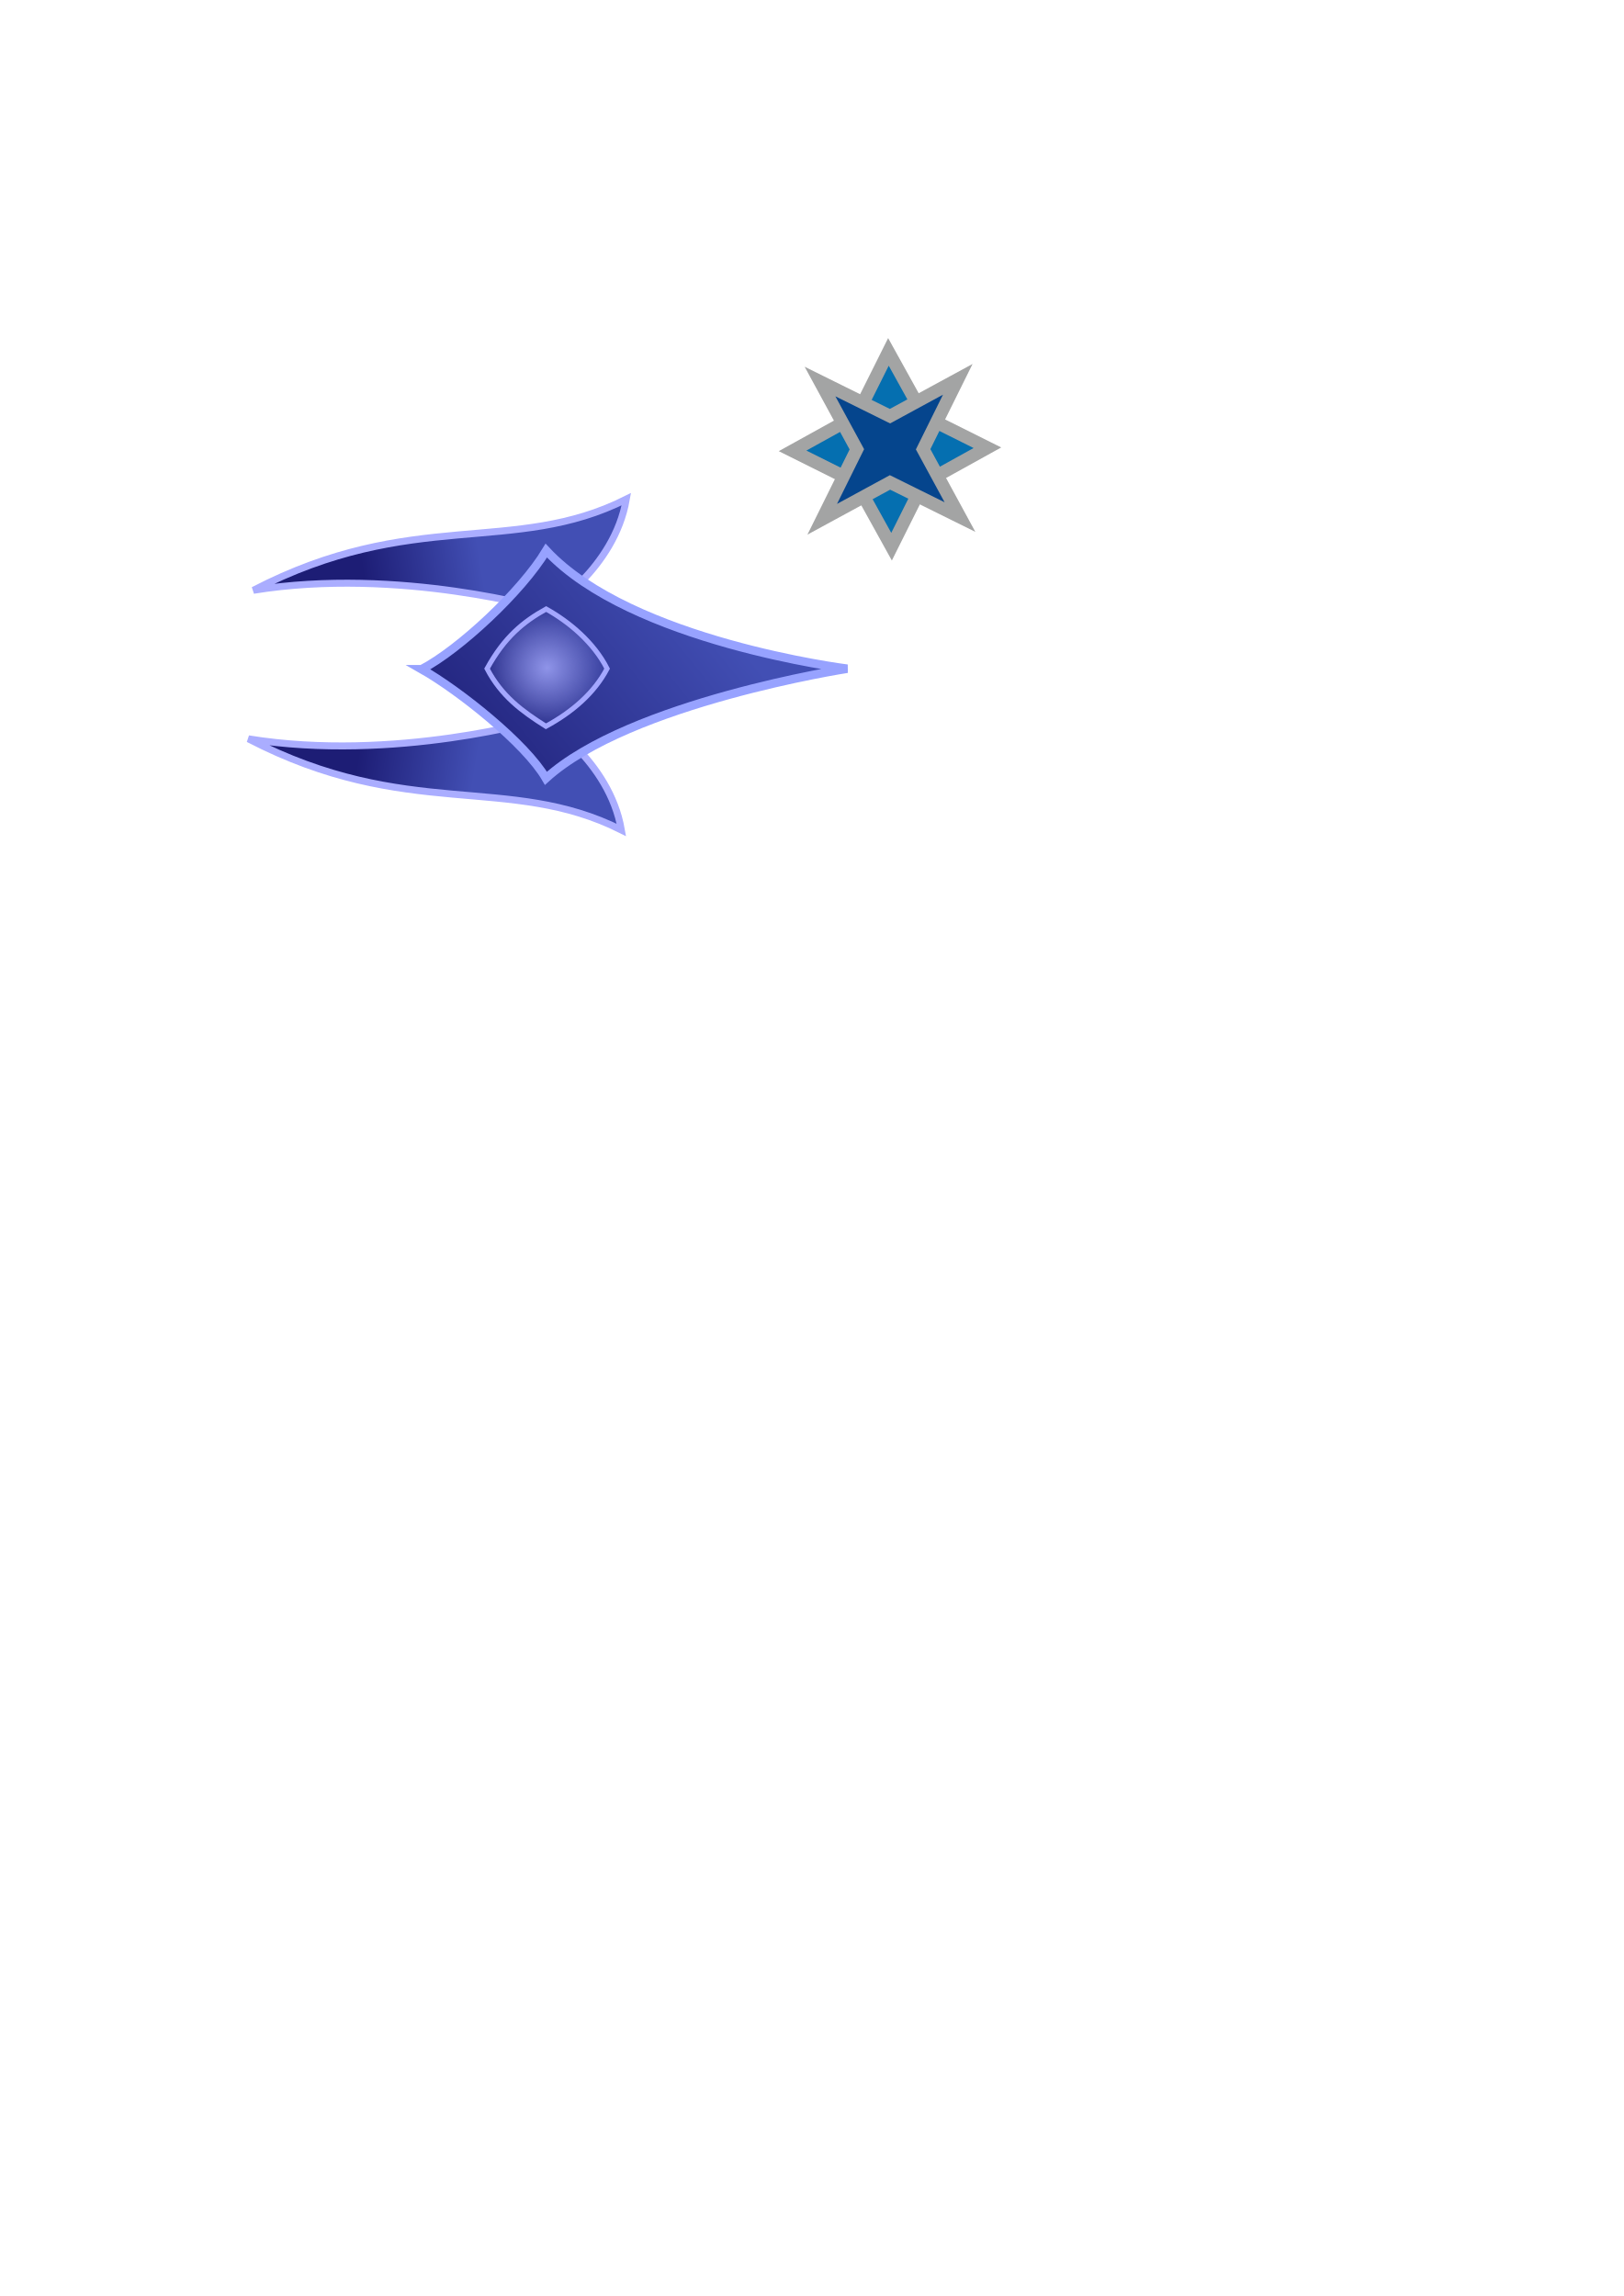
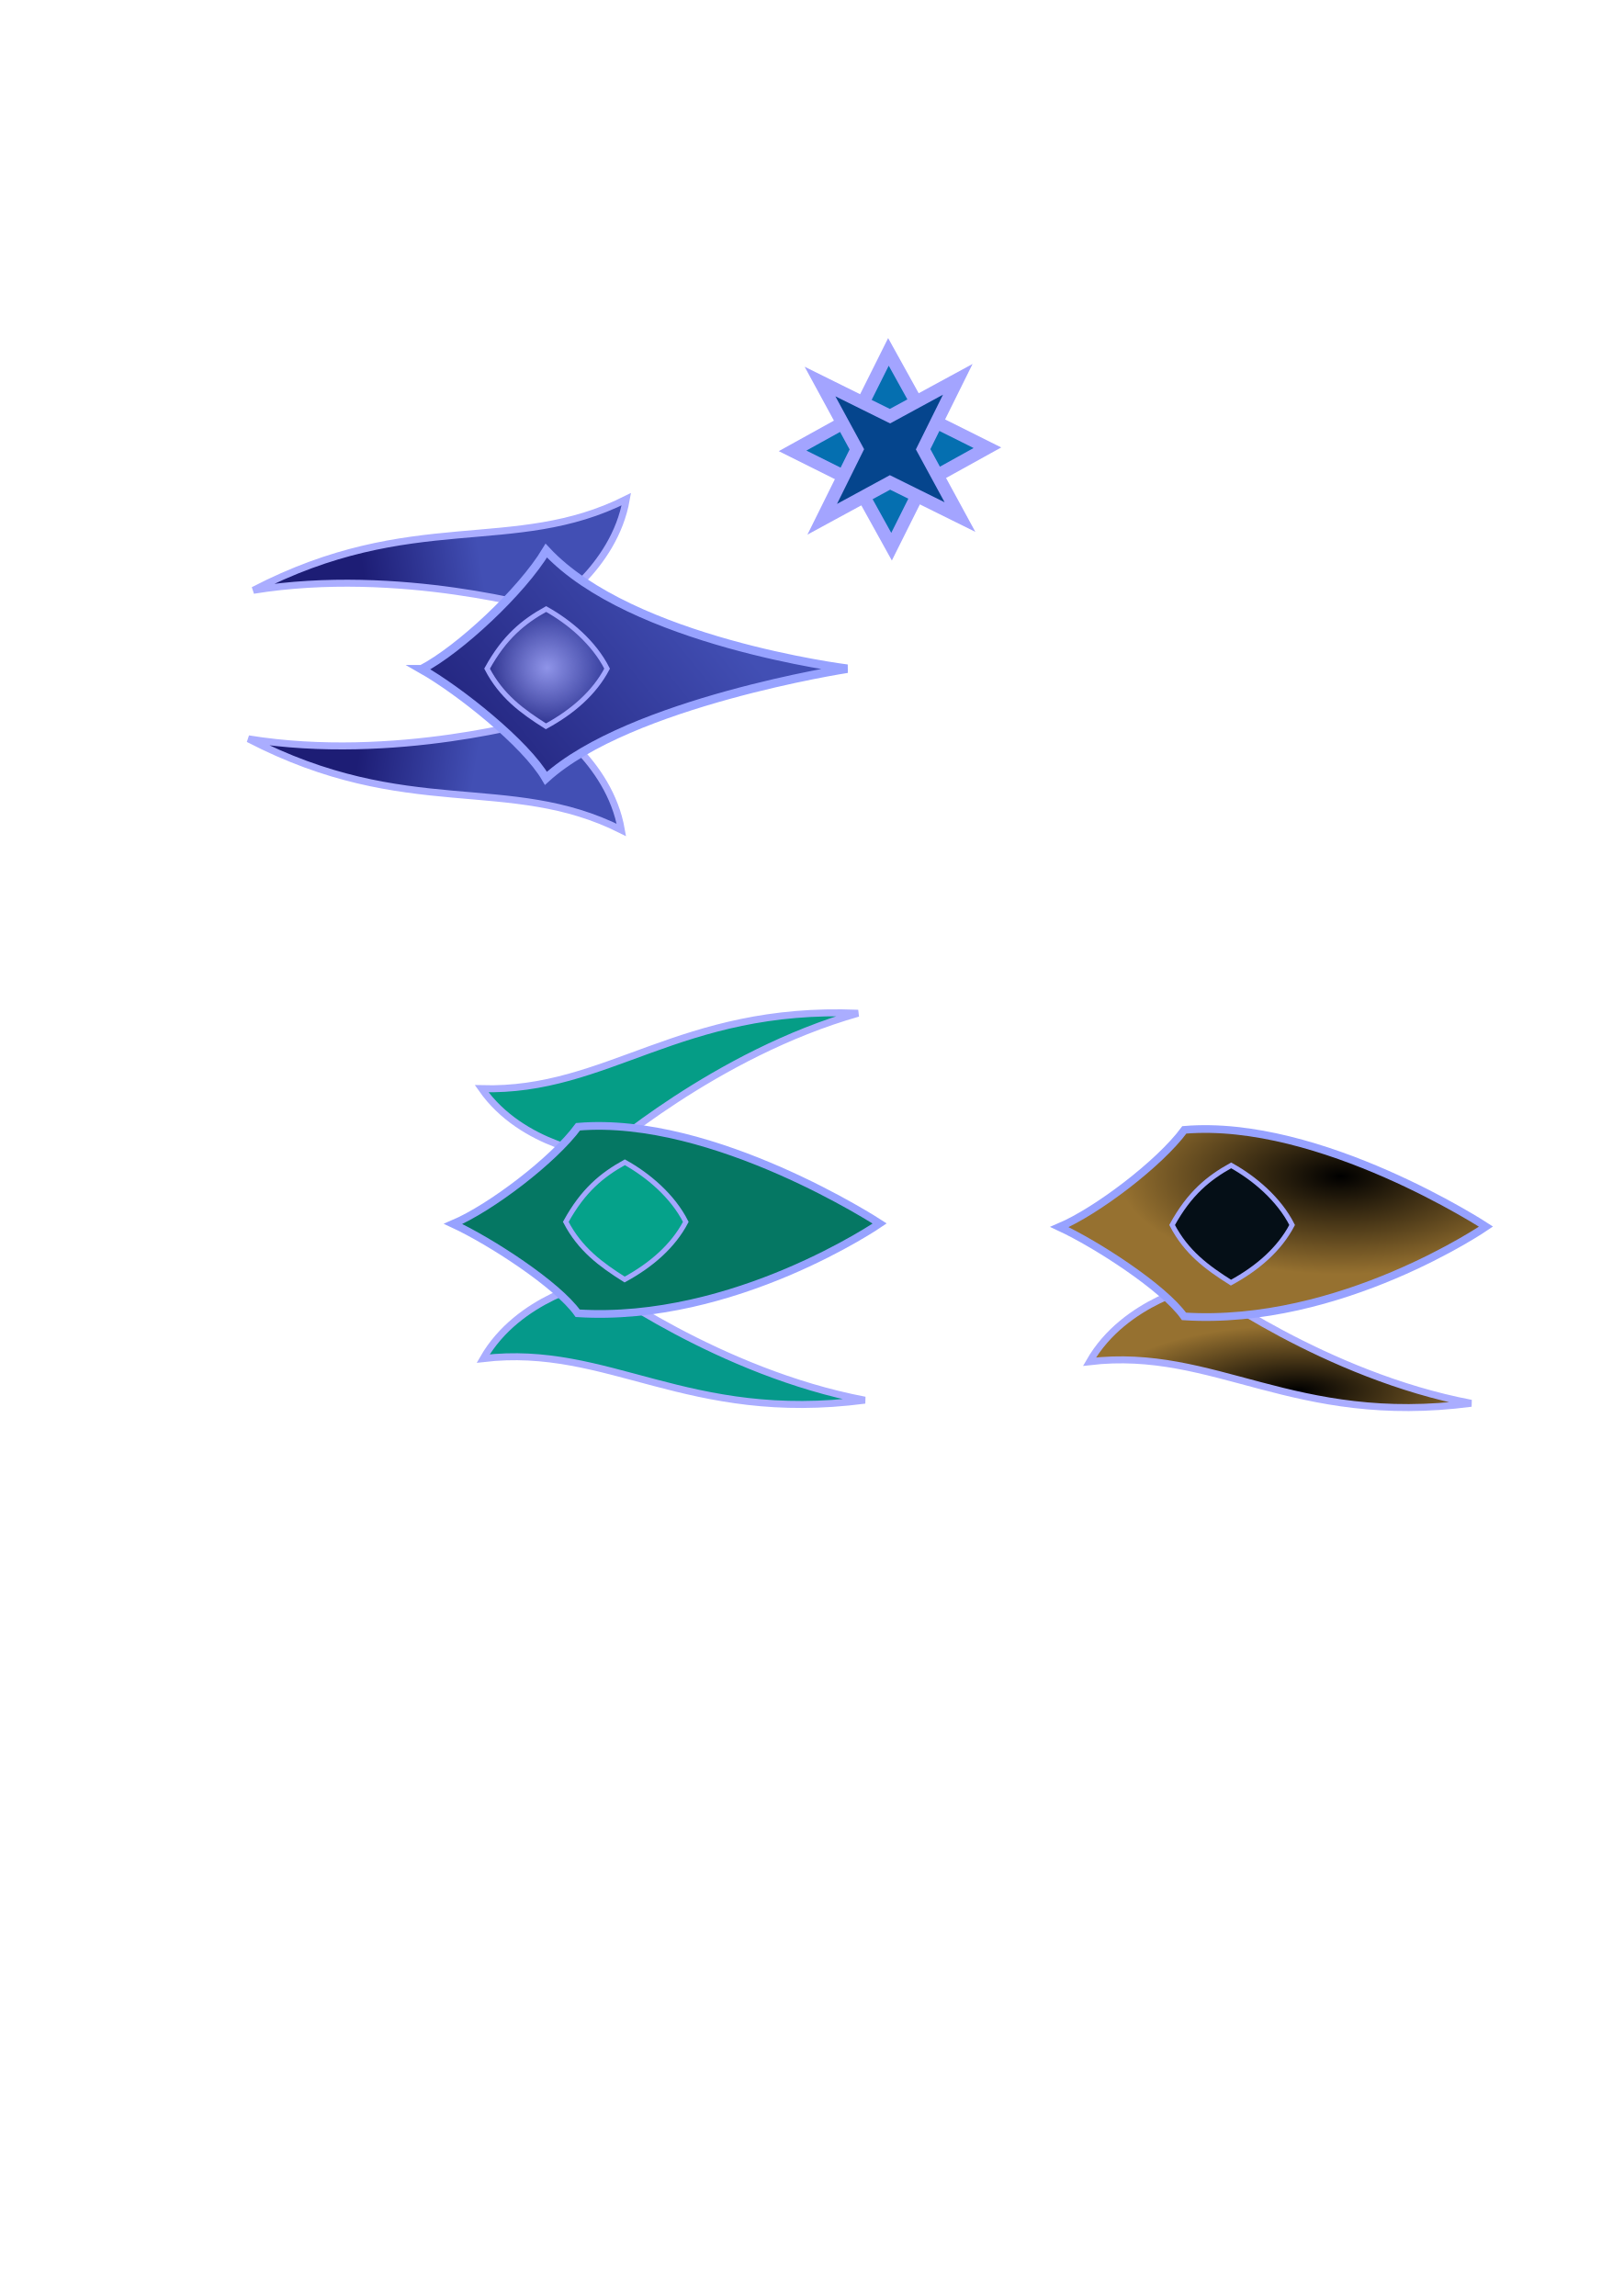
<svg xmlns="http://www.w3.org/2000/svg" xmlns:xlink="http://www.w3.org/1999/xlink" width="210mm" height="297mm" viewBox="0 0 744.094 1052.362" id="svg4902" version="1.1">
  <defs id="defs4904">
+     <linearGradient id="linearGradient5311-7">
+       <stop id="stop5321" offset="0" style="stop-color:#000000;stop-opacity:1" />
+       <stop id="stop5323" offset="1" style="stop-color:#967130;stop-opacity:1" />
+     </linearGradient>
    <linearGradient id="linearGradient5485">
      <stop style="stop-color:#8f94e9;stop-opacity:1;" offset="0" id="stop5487" />
      <stop style="stop-color:#8f94e9;stop-opacity:0;" offset="1" id="stop5489" />
    </linearGradient>
    <linearGradient id="linearGradient5477">
      <stop style="stop-color:#424fb4;stop-opacity:1;" offset="0" id="stop5479" />
      <stop style="stop-color:#1d1d75;stop-opacity:1" offset="1" id="stop5481" />
    </linearGradient>
    <linearGradient xlink:href="#linearGradient5477" id="linearGradient5483" x1="312.153" y1="262.103" x2="197.162" y2="355.542" gradientUnits="userSpaceOnUse" />
    <radialGradient xlink:href="#linearGradient5485" id="radialGradient5491" cx="250.712" cy="306.027" fx="250.712" fy="306.027" r="28.065" gradientTransform="matrix(1,0,0,0.9781268,0,6.693783)" gradientUnits="userSpaceOnUse" />
    <linearGradient xlink:href="#linearGradient5477" id="linearGradient5501" x1="219.684" y1="254.092" x2="166.414" y2="262.679" gradientUnits="userSpaceOnUse" />
    <linearGradient xlink:href="#linearGradient5477" id="linearGradient5505" gradientUnits="userSpaceOnUse" x1="219.684" y1="254.092" x2="166.414" y2="262.679" gradientTransform="matrix(1,0,0,-1,-2.272843,609.1999)" />
+     <radialGradient xlink:href="#linearGradient5311-7" id="radialGradient5317" cx="614.452" cy="512.092" fx="614.452" fy="512.092" r="101.514" gradientTransform="matrix(1,0,0,0.441978,0,312.8132)" gradientUnits="userSpaceOnUse" />
+     <radialGradient xlink:href="#linearGradient5311-7" id="radialGradient5331" cx="594.693" cy="677.749" fx="594.693" fy="677.749" r="89.081" gradientTransform="matrix(1,0,0,0.3347684,0,410.4076)" gradientUnits="userSpaceOnUse" />
  </defs>
  <g id="layer1">
    <path id="path5503" d="m 248.506,329.695 c 0,0 -67.733,19.807 -134.656,8.948 72.984,37.881 119.135,15.755 170.906,41.766 -5.556,-32.072 -36.25,-50.714 -36.25,-50.714 z" style="fill:url(#linearGradient5505);fill-opacity:1;fill-rule:evenodd;stroke:#aaadff;stroke-width:3.2;stroke-linecap:butt;stroke-linejoin:miter;stroke-miterlimit:4;stroke-dasharray:none;stroke-opacity:1" />
    <path style="fill:url(#linearGradient5501);fill-rule:evenodd;stroke:#aaadff;stroke-width:3.2;stroke-linecap:butt;stroke-linejoin:miter;stroke-opacity:1;stroke-miterlimit:4;stroke-dasharray:none;fill-opacity:1" d="m 250.779,279.505 c 0,0 -67.733,-19.807 -134.656,-8.948 72.984,-37.881 119.135,-15.755 170.906,-41.766 -5.556,32.072 -36.25,50.714 -36.25,50.714 z" id="path5493" />
    <path style="fill:url(#linearGradient5483);fill-rule:evenodd;stroke:#97a2ff;stroke-width:3.9;stroke-linecap:butt;stroke-linejoin:miter;stroke-opacity:1;fill-opacity:1;stroke-miterlimit:4;stroke-dasharray:none" d="m 193.243,306.733 c 17.143,-8.929 45.854,-35.62 57.104,-54.37 38.929,41.786 137.909,54.135 137.909,54.135 0,0 -99.675,15.416 -138.068,50.237 -9.286,-16.071 -39.982,-40.36 -56.946,-50.003 z" id="path4929" />
    <path style="fill:url(#radialGradient5491);fill-rule:evenodd;stroke:#a4a7ff;stroke-width:2.3;stroke-linecap:butt;stroke-linejoin:miter;stroke-opacity:1;fill-opacity:1;stroke-miterlimit:4;stroke-dasharray:none" d="m 250.268,279.148 c -10.446,5.804 -19.107,12.857 -27.054,27.321 6.543,12.567 16.071,19.554 26.964,26.429 11.964,-6.518 22.143,-15.179 28.036,-26.429 -5.982,-11.875 -17.321,-21.429 -27.946,-27.321 z" id="path4935" />
-     <path style="fill:#056fb0;fill-opacity:1;stroke:#a3a4a4;stroke-width:5.9;stroke-miterlimit:4;stroke-dasharray:none;stroke-opacity:1" id="path4743" d="m 452.5,205.219 -29.414,16.286 -14.514,29.071 -16.286,-29.414 -29.071,-14.514 29.414,-16.286 14.514,-29.071 16.286,29.414 z" />
-     <path d="m 452.5,205.219 -33.899,11.445 -10.03,33.913 -11.445,-33.899 -33.913,-10.03 33.899,-11.445 10.03,-33.913 11.445,33.899 z" id="path5285" style="fill:#05458d;fill-opacity:1;stroke:#a3a4a4;stroke-width:5.9;stroke-miterlimit:4;stroke-dasharray:none;stroke-opacity:1" transform="matrix(0.7071068,-0.7071068,0.7071068,0.7071068,-26.15847,348.7151)" />
+     <path style="fill:#056fb0;fill-opacity:1;stroke:#a3a4ff;stroke-width:5.9;stroke-miterlimit:4;stroke-dasharray:none;stroke-opacity:1" id="path4743" d="m 452.5,205.219 -29.414,16.286 -14.514,29.071 -16.286,-29.414 -29.071,-14.514 29.414,-16.286 14.514,-29.071 16.286,29.414 z" />
+     <path d="m 452.5,205.219 -33.899,11.445 -10.03,33.913 -11.445,-33.899 -33.913,-10.03 33.899,-11.445 10.03,-33.913 11.445,33.899 z" id="path5285" style="fill:#05458d;fill-opacity:1;stroke:#a3a4ff;stroke-width:5.9;stroke-miterlimit:4;stroke-dasharray:none;stroke-opacity:1" transform="matrix(0.7071068,-0.7071068,0.7071068,0.7071068,-26.15847,348.7151)" />
+     <path style="fill:#059d86;fill-opacity:1;fill-rule:evenodd;stroke:#aaadff;stroke-width:3.2;stroke-linecap:butt;stroke-linejoin:miter;stroke-miterlimit:4;stroke-dasharray:none;stroke-opacity:1" d="m 275.046,529.573 c 0,0 52.962,-46.639 118.182,-65.155 -82.159,-3.392 -114.589,36.204 -172.504,34.576 18.621,26.698 54.322,30.58 54.322,30.58 z" id="path5287" />
+     <path id="path5289" d="m 272.815,587.397 c 0,0 56.908,41.732 123.519,54.363 -81.529,10.701 -117.36,-25.846 -174.899,-19.063 16.167,-28.251 51.38,-35.3 51.38,-35.3 z" style="fill:#05998a;fill-opacity:1;fill-rule:evenodd;stroke:#aaadff;stroke-width:3.2;stroke-linecap:butt;stroke-linejoin:miter;stroke-miterlimit:4;stroke-dasharray:none;stroke-opacity:1" />
+     <path id="path5291" d="m 207.641,560.973 c 17.186,-7.313 45.97,-29.175 57.248,-44.533 62.299,-5.266 138.257,44.341 138.257,44.341 0,0 -66.628,45.682 -138.416,41.148 -9.309,-13.164 -40.082,-33.058 -57.089,-40.956 z" style="fill:#057763;fill-opacity:1;fill-rule:evenodd;stroke:#97a2ff;stroke-width:3.534;stroke-linecap:butt;stroke-linejoin:miter;stroke-miterlimit:4;stroke-dasharray:none;stroke-opacity:1" />
+     <path id="path5293" d="m 286.339,532.719 c -10.446,5.804 -19.107,12.857 -27.054,27.321 6.543,12.567 16.071,19.554 26.964,26.429 11.964,-6.518 22.143,-15.179 28.036,-26.429 -5.982,-11.875 -17.321,-21.429 -27.946,-27.321 z" style="fill:#05a28a;fill-opacity:1;fill-rule:evenodd;stroke:#a4a7ff;stroke-width:2.3;stroke-linecap:butt;stroke-linejoin:miter;stroke-miterlimit:4;stroke-dasharray:none;stroke-opacity:1" />
+     <path style="fill:url(#radialGradient5331);fill-opacity:1;fill-rule:evenodd;stroke:#aaadff;stroke-width:3.2;stroke-linecap:butt;stroke-linejoin:miter;stroke-miterlimit:4;stroke-dasharray:none;stroke-opacity:1" d="m 550.672,588.825 c 0,0 56.908,41.732 123.519,54.363 -81.529,10.701 -117.36,-25.846 -174.899,-19.063 16.167,-28.251 51.38,-35.3 51.38,-35.3 z" id="path5305" />
+     <path style="fill:url(#radialGradient5317);fill-opacity:1;fill-rule:evenodd;stroke:#97a2ff;stroke-width:3.534;stroke-linecap:butt;stroke-linejoin:miter;stroke-miterlimit:4;stroke-dasharray:none;stroke-opacity:1" d="m 485.498,562.401 c 17.186,-7.313 45.97,-29.175 57.248,-44.533 62.299,-5.266 138.257,44.341 138.257,44.341 0,0 -66.628,45.682 -138.416,41.148 -9.309,-13.164 -40.082,-33.058 -57.089,-40.956 z" id="path5307" />
+     <path style="fill:#050f17;fill-opacity:1;fill-rule:evenodd;stroke:#a4a7ff;stroke-width:2.3;stroke-linecap:butt;stroke-linejoin:miter;stroke-miterlimit:4;stroke-dasharray:none;stroke-opacity:1" d="m 564.196,534.148 c -10.446,5.804 -19.107,12.857 -27.054,27.321 6.543,12.567 16.071,19.554 26.964,26.429 11.964,-6.518 22.143,-15.179 28.036,-26.429 -5.982,-11.875 -17.321,-21.429 -27.946,-27.321 z" id="path5309" />
  </g>
</svg>
